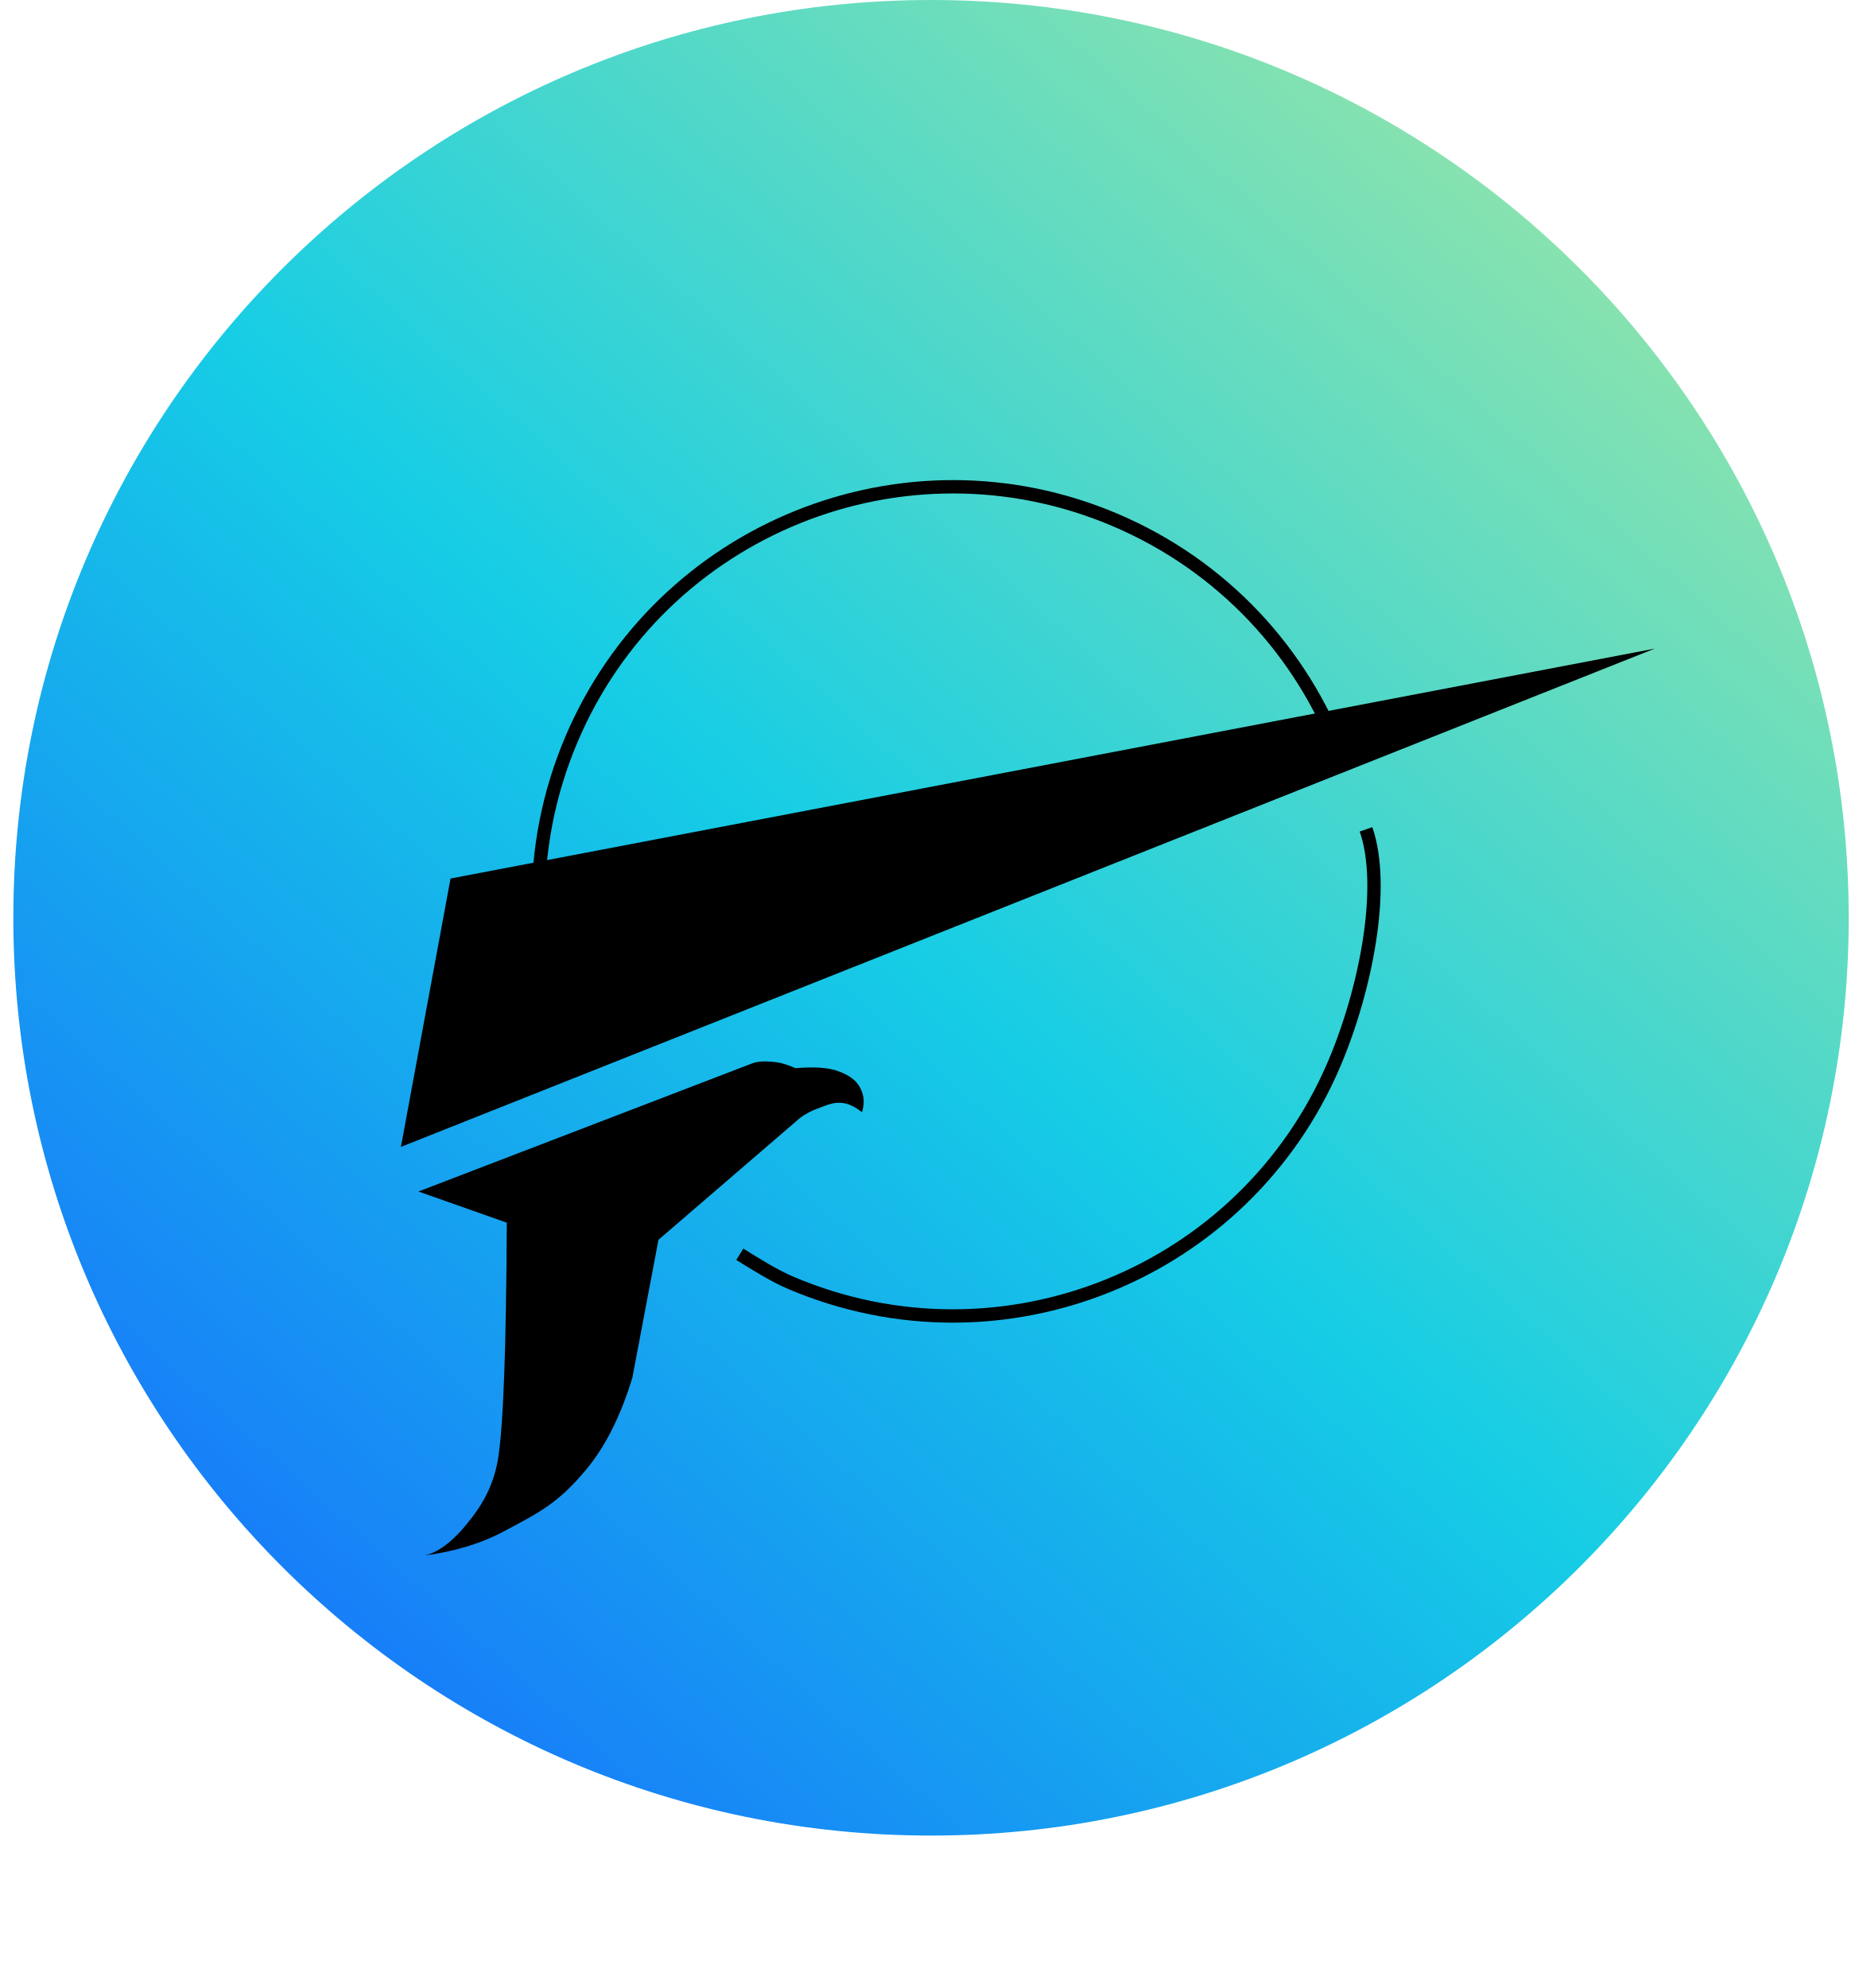
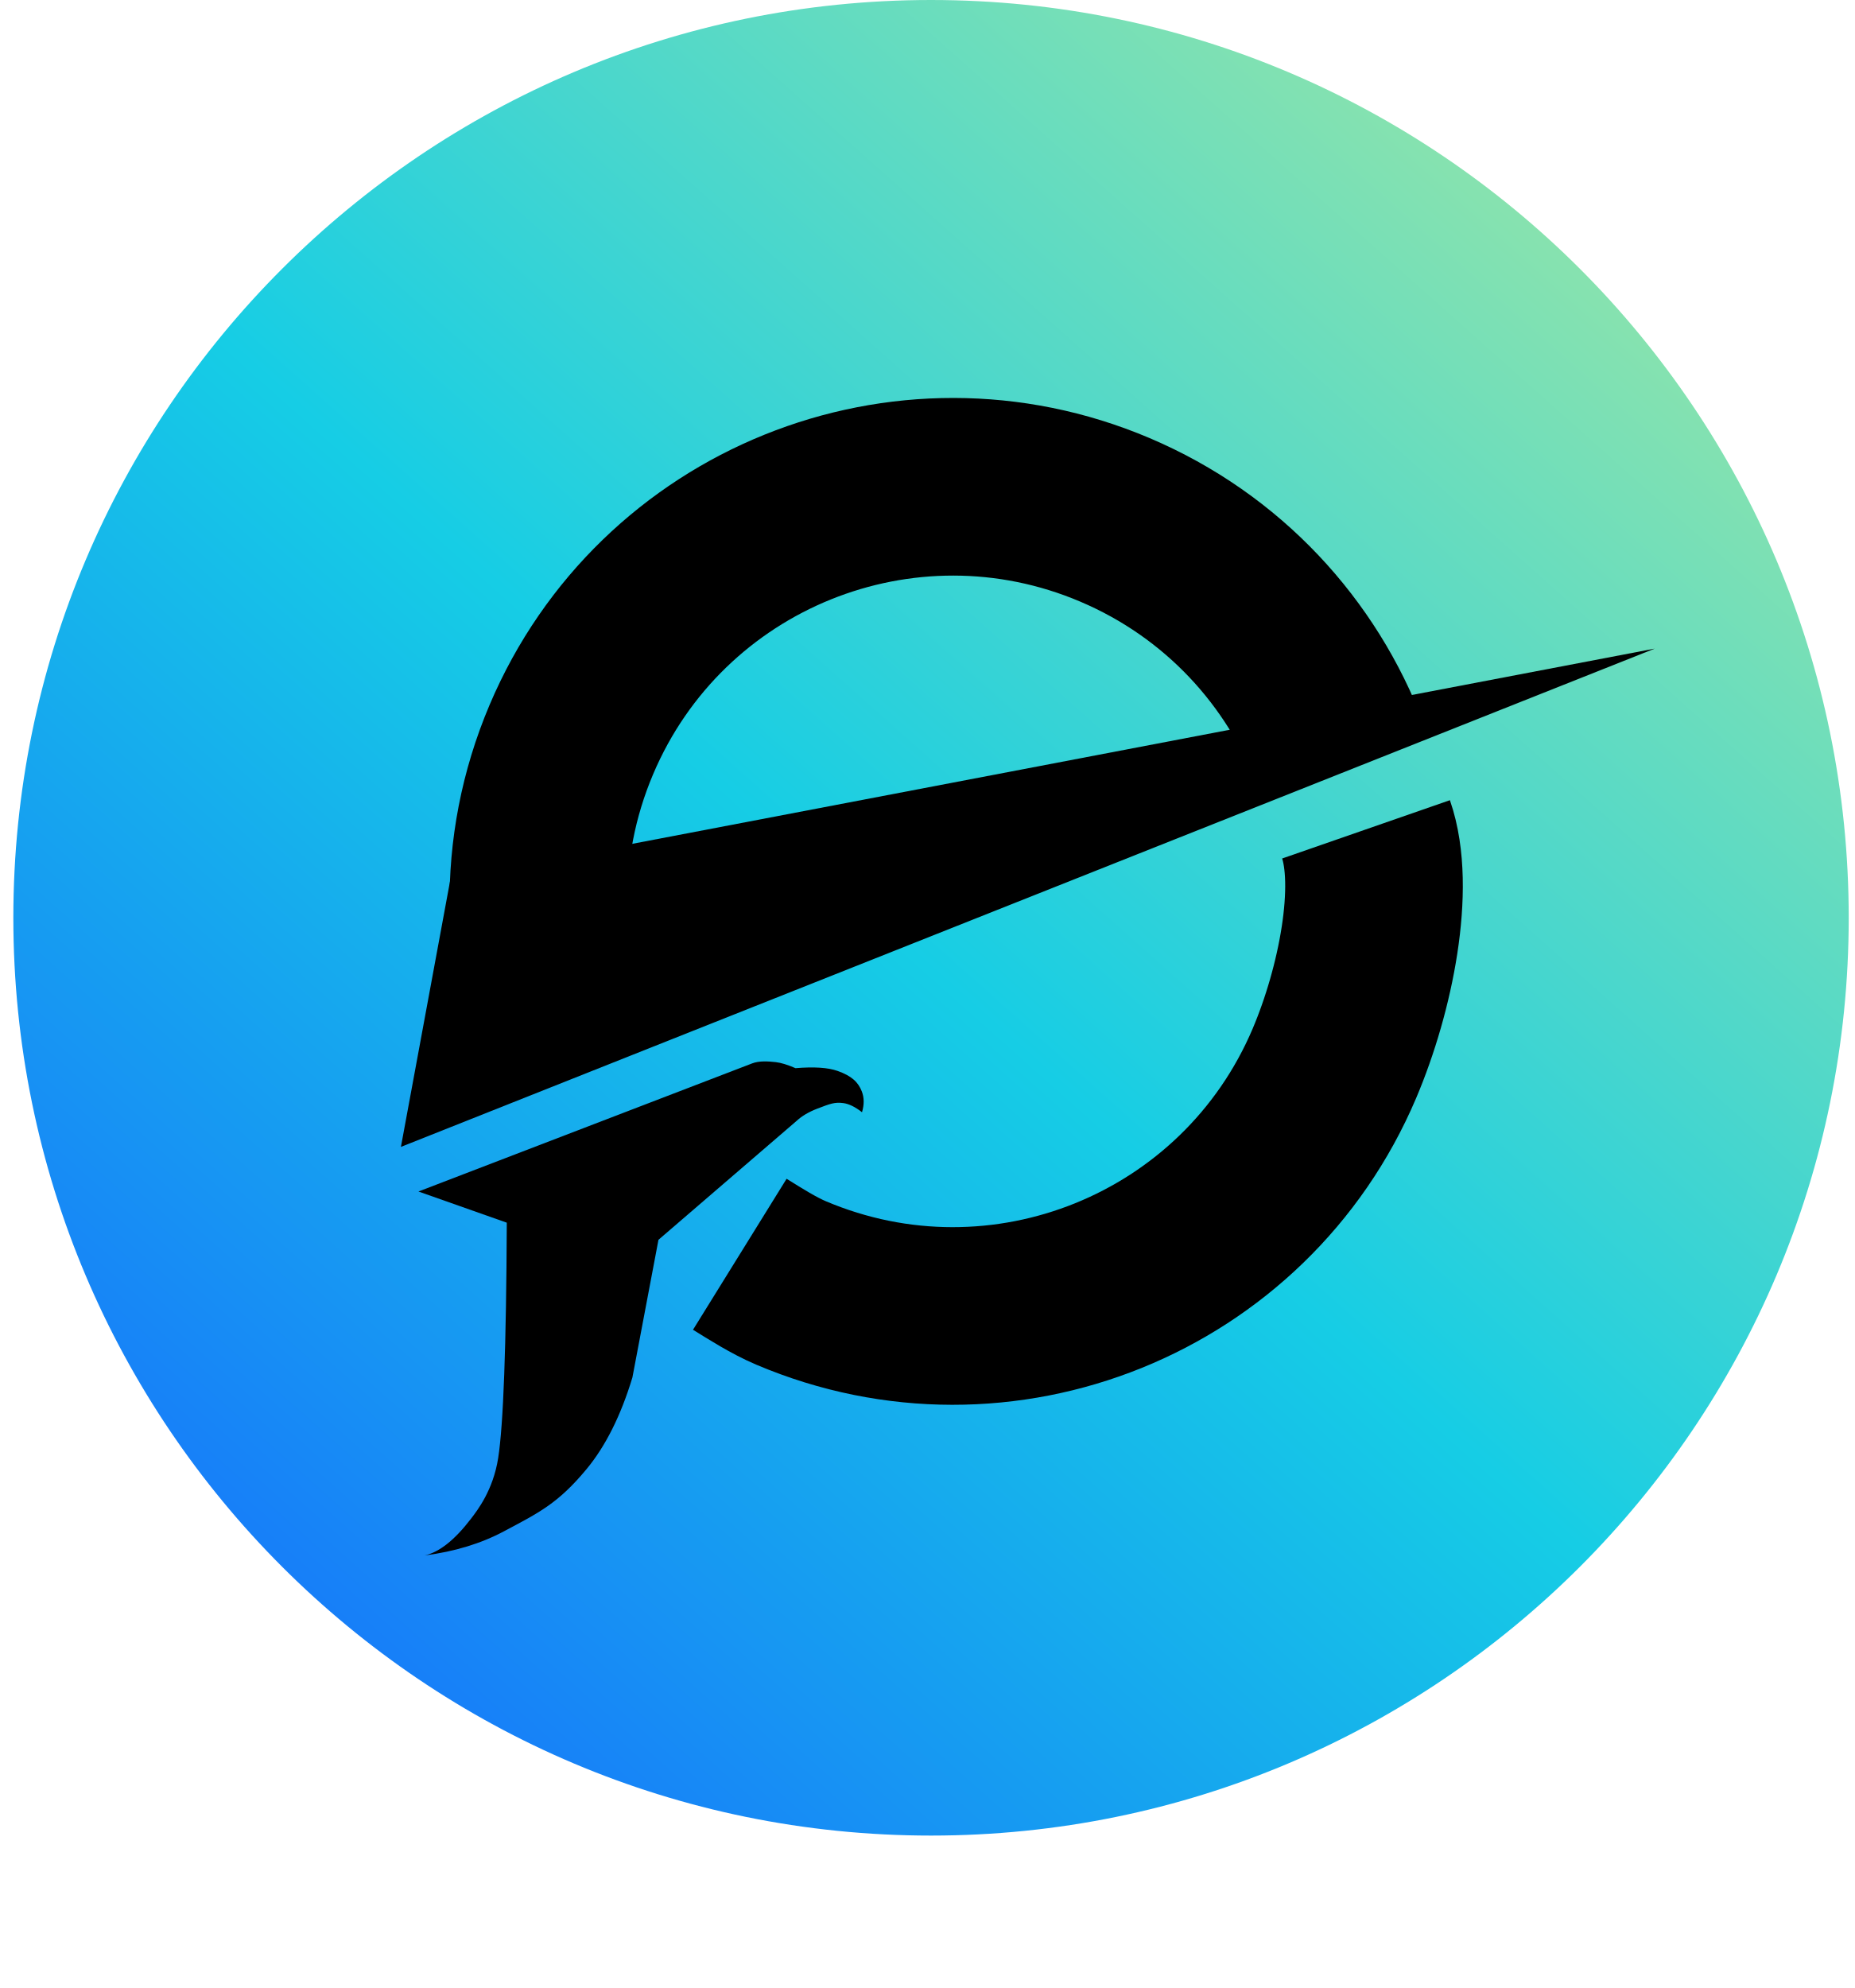
<svg xmlns="http://www.w3.org/2000/svg" width="139px" height="149px" viewBox="0 0 139 149" version="1.1">
  <defs>
    <linearGradient x1="5.404%" y1="98.113%" x2="92.773%" y2="1.42108547e-12%" id="linearGradient-1">
      <stop stop-color="#1764FF" offset="0%" />
      <stop stop-color="#16CDE5" offset="48.309%" />
      <stop stop-color="#ABE99E" offset="100%" />
    </linearGradient>
  </defs>
-   <g id="页面-2" stroke="none" strokeWidth="1" fill="none" fillRule="evenodd">
+   <g id="页面-2" stroke="none" stroke-width="1" fill="none" fillRule="evenodd">
    <g id="编组备份-10" transform="translate(1, 0)">
      <circle id="椭圆形" fill="url(#linearGradient-1)" cx="68.788" cy="68.788" r="68.788" />
      <g id="编组备份-12" transform="translate(68.38949, 77.77347) rotate(-7) translate(-68.38949, -77.77347) translate(9.889495, 17.27347)">
        <g id="编组-23" transform="translate(52.42365, 63.03459) rotate(-330) translate(-52.42365, -63.03459) translate(18.92365, 16.53459)">
-           <path d="M57.85,9.613 C52.193,3.69 44.217,-6.45883347e-12 35.38,-6.45883347e-12 C18.223,-6.45883347e-12 4.314,13.909 4.314,31.067 C4.314,40.001 8.085,48.054 14.123,53.722 M31.01,61.655 C32.386,61.868 33.98,62.133 35.38,62.133 C52.538,62.133 66.447,48.224 66.447,31.067 C66.447,25.026 64.838,17.38 61.775,13.998" id="形状备份" stroke="#000000" strokeWidth="13.314" />
+           <path d="M57.85,9.613 C52.193,3.69 44.217,-6.45883347e-12 35.38,-6.45883347e-12 C18.223,-6.45883347e-12 4.314,13.909 4.314,31.067 C4.314,40.001 8.085,48.054 14.123,53.722 M31.01,61.655 C32.386,61.868 33.98,62.133 35.38,62.133 C52.538,62.133 66.447,48.224 66.447,31.067 C66.447,25.026 64.838,17.38 61.775,13.998" id="形状备份" stroke="#000000" stroke-width="13.314" />
          <path d="M12.673,54.595 C30.168,54.595 39.1,54.595 39.471,54.595 C40.026,54.595 40.631,54.871 41.151,55.14 C41.498,55.319 41.905,55.637 42.371,56.094 C43.706,56.483 44.662,56.923 45.237,57.413 C46.1,58.147 46.387,58.768 46.387,59.511 C46.387,60.006 46.205,60.49 45.842,60.963 C45.503,60.399 45.146,60.017 44.77,59.816 C44.206,59.514 43.86,59.511 42.815,59.511 C42.118,59.511 41.52,59.613 41.02,59.816 L28.172,64.421 L22.652,73.352 C20.818,75.714 18.924,77.443 16.973,78.539 C14.046,80.184 12.443,80.307 9.531,80.668 C7.59,80.908 5.525,80.761 3.337,80.227 C4.444,80.395 5.854,79.952 7.566,78.899 C8.236,78.487 9.877,77.499 11.088,75.395 C12.346,73.212 14.655,67.797 18.017,59.149 L12.673,54.595 Z" id="路径-43" fill="#000000" transform="translate(24.86194, 67.68697) rotate(-44) translate(-24.86194, -67.68697) " />
        </g>
        <polygon id="路径-34备份-2" fill="#000000" transform="translate(65.45259, 49.91523) rotate(-330) translate(-65.45259, -49.91523) " points="31.712 85.464 103.629 14.366 27.276 65.496" />
      </g>
    </g>
  </g>
</svg>
